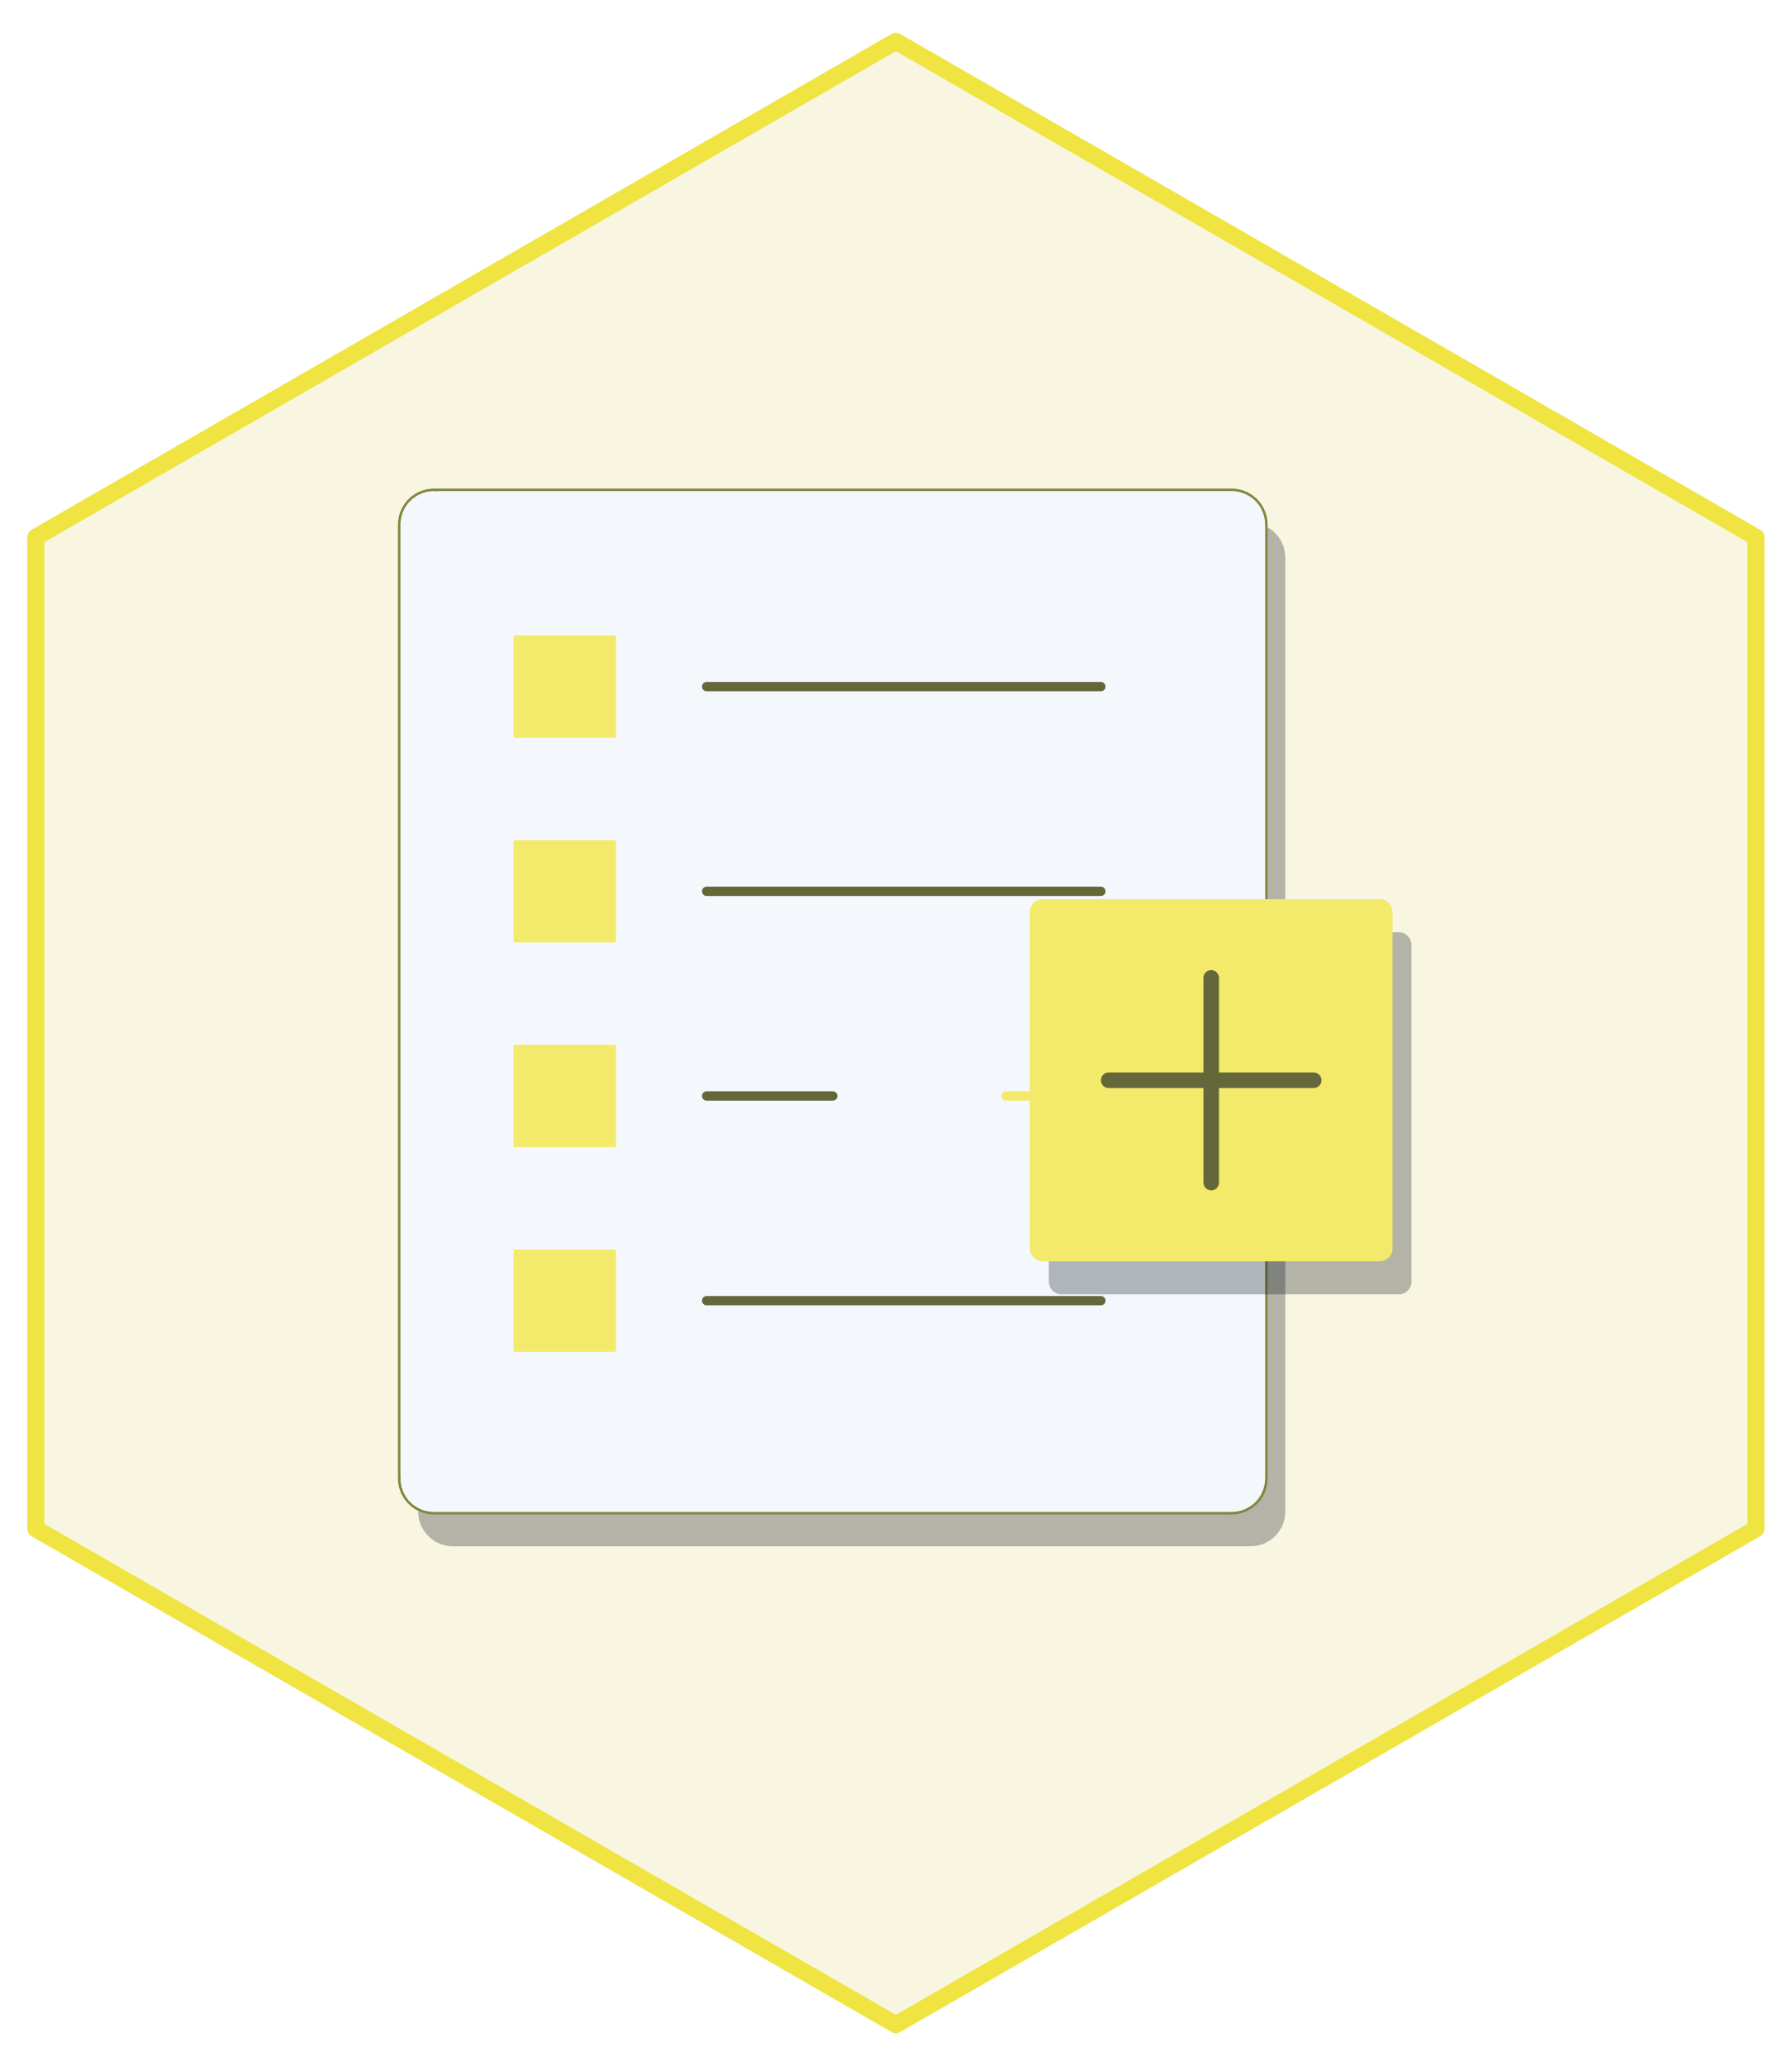
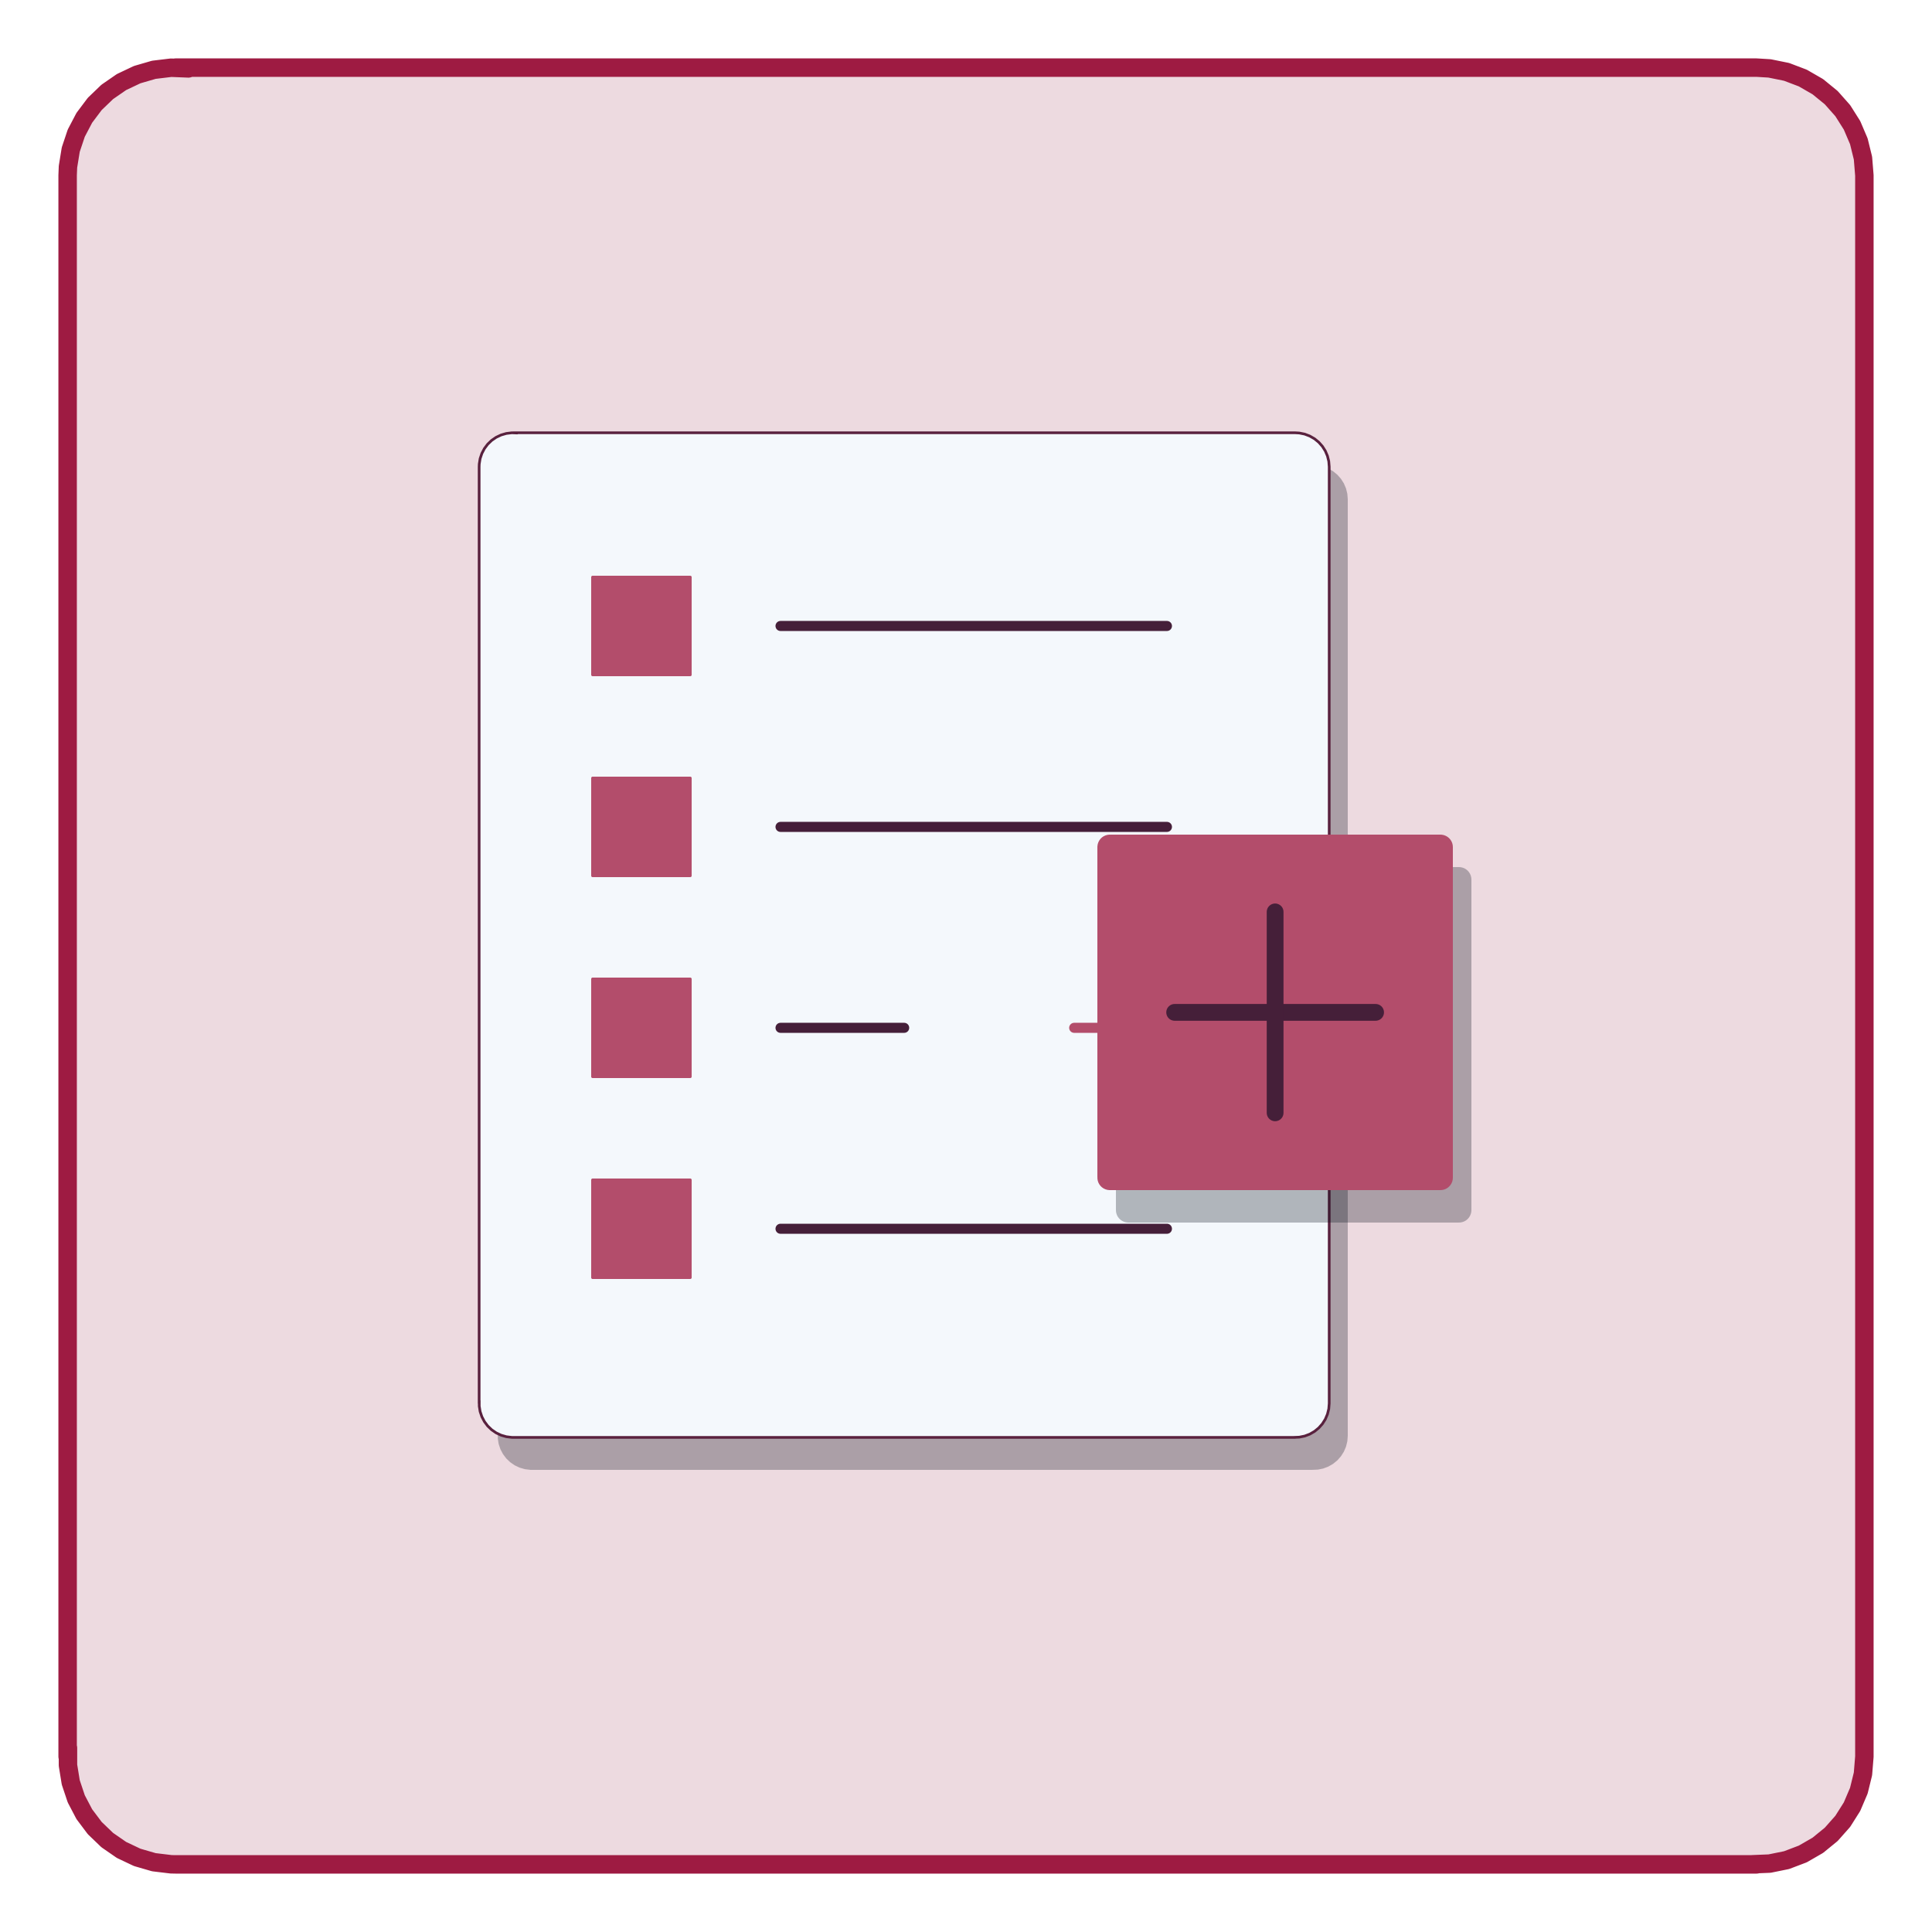
- <svg xmlns="http://www.w3.org/2000/svg" width="432" height="498" viewBox="0 0 432 498">
-   <path fill-rule="nonzero" fill="rgb(97.255%, 96.471%, 87.843%)" fill-opacity="1" stroke-width="4.125" stroke-linecap="round" stroke-linejoin="round" stroke="rgb(94.118%, 89.412%, 25.882%)" stroke-opacity="1" stroke-miterlimit="10" d="M 216 9.961 L 423.359 129.48 L 423.359 368.52 L 216 488.039 L 8.641 368.52 L 8.641 129.48 Z M 216 9.961 " />
-   <path fill-rule="nonzero" fill="rgb(1.176%, 3.922%, 7.059%)" fill-opacity="0.278" d="M 109.176 372.727 L 301.535 372.727 L 301.199 372.719 L 302.543 372.664 L 303.863 372.395 L 305.121 371.918 L 306.285 371.246 L 307.328 370.395 L 308.223 369.387 L 308.941 368.25 L 309.469 367.012 L 309.793 365.703 L 309.898 364.363 L 309.898 134.398 L 309.793 133.055 L 309.469 131.75 L 308.941 130.512 L 308.223 129.371 L 307.328 128.363 L 306.285 127.516 L 305.121 126.84 L 303.863 126.363 L 302.543 126.094 L 301.535 126.035 L 109.176 126.035 L 110.184 126.094 L 108.84 126.039 L 107.504 126.203 L 106.211 126.578 L 104.992 127.152 L 103.887 127.918 L 102.914 128.852 L 102.105 129.926 L 101.48 131.117 L 101.055 132.395 L 100.84 133.723 L 100.812 134.398 L 100.812 364.363 L 100.84 363.688 L 100.84 365.035 L 101.055 366.363 L 101.48 367.641 L 102.105 368.832 L 102.914 369.91 L 103.887 370.84 L 104.992 371.605 L 106.211 372.184 L 107.504 372.559 L 108.84 372.719 Z M 109.176 372.727 " />
-   <path fill-rule="nonzero" fill="rgb(95.686%, 97.255%, 98.824%)" fill-opacity="1" stroke-width="0.6" stroke-linecap="round" stroke-linejoin="round" stroke="rgb(50.98%, 52.549%, 24.314%)" stroke-opacity="1" stroke-miterlimit="10" d="M 104.613 364.754 L 296.973 364.754 L 296.637 364.75 L 297.98 364.695 L 299.301 364.426 L 300.559 363.949 L 301.727 363.273 L 302.77 362.426 L 303.66 361.418 L 304.379 360.277 L 304.906 359.039 L 305.23 357.734 L 305.336 356.391 L 305.336 126.426 L 305.23 125.086 L 304.906 123.777 L 304.379 122.539 L 303.66 121.402 L 302.77 120.395 L 301.727 119.543 L 300.559 118.871 L 299.301 118.395 L 297.98 118.125 L 296.973 118.062 L 104.613 118.062 L 105.621 118.125 L 104.277 118.07 L 102.941 118.23 L 101.648 118.605 L 100.43 119.184 L 99.324 119.949 L 98.352 120.879 L 97.543 121.957 L 96.918 123.148 L 96.492 124.426 L 96.277 125.754 L 96.25 126.426 L 96.25 356.391 L 96.277 355.719 L 96.277 357.066 L 96.492 358.395 L 96.918 359.672 L 97.543 360.863 L 98.352 361.938 L 99.324 362.871 L 100.43 363.637 L 101.648 364.211 L 102.941 364.586 L 104.277 364.75 Z M 104.613 364.754 " />
-   <path fill-rule="nonzero" fill="rgb(95.294%, 91.373%, 41.961%)" fill-opacity="1" d="M 124.156 177.84 L 148.176 177.84 L 148.164 177.84 L 148.219 177.836 L 148.273 177.824 L 148.324 177.805 L 148.371 177.777 L 148.414 177.742 L 148.453 177.699 L 148.48 177.652 L 148.504 177.602 L 148.516 177.547 L 148.523 177.492 L 148.523 153.516 L 148.516 153.461 L 148.504 153.406 L 148.48 153.355 L 148.453 153.309 L 148.414 153.266 L 148.371 153.23 L 148.324 153.203 L 148.273 153.184 L 148.219 153.172 L 148.176 153.168 L 124.156 153.168 L 124.199 153.172 L 124.145 153.168 L 124.086 153.176 L 124.035 153.191 L 123.984 153.215 L 123.938 153.246 L 123.898 153.285 L 123.863 153.332 L 123.84 153.379 L 123.82 153.434 L 123.812 153.488 L 123.812 177.492 L 123.812 177.465 L 123.812 177.52 L 123.82 177.574 L 123.84 177.629 L 123.863 177.68 L 123.898 177.723 L 123.938 177.762 L 123.984 177.793 L 124.035 177.816 L 124.086 177.832 L 124.145 177.84 Z M 124.156 177.84 " />
-   <path fill="none" stroke-width="2.25" stroke-linecap="round" stroke-linejoin="round" stroke="rgb(38.824%, 40.392%, 22.353%)" stroke-opacity="1" stroke-miterlimit="10" d="M 170.379 165.504 L 265.422 165.504 " />
-   <path fill-rule="nonzero" fill="rgb(95.294%, 91.373%, 41.961%)" fill-opacity="1" d="M 124.156 227.176 L 148.176 227.176 L 148.164 227.176 L 148.219 227.176 L 148.273 227.164 L 148.324 227.145 L 148.371 227.117 L 148.414 227.082 L 148.453 227.039 L 148.48 226.992 L 148.504 226.941 L 148.516 226.887 L 148.523 226.832 L 148.523 202.852 L 148.516 202.797 L 148.504 202.742 L 148.48 202.691 L 148.453 202.645 L 148.414 202.605 L 148.371 202.57 L 148.324 202.543 L 148.273 202.523 L 148.219 202.512 L 148.176 202.508 L 124.156 202.508 L 124.199 202.512 L 124.145 202.508 L 124.086 202.516 L 124.035 202.531 L 123.984 202.555 L 123.938 202.586 L 123.898 202.625 L 123.863 202.668 L 123.84 202.719 L 123.82 202.77 L 123.812 202.824 L 123.812 226.832 L 123.812 226.805 L 123.812 226.859 L 123.82 226.914 L 123.84 226.969 L 123.863 227.016 L 123.898 227.062 L 123.938 227.098 L 123.984 227.133 L 124.035 227.156 L 124.086 227.172 L 124.145 227.176 Z M 124.156 227.176 " />
-   <path fill="none" stroke-width="2.25" stroke-linecap="round" stroke-linejoin="round" stroke="rgb(38.824%, 40.392%, 22.353%)" stroke-opacity="1" stroke-miterlimit="10" d="M 170.379 214.844 L 265.422 214.844 " />
-   <path fill-rule="nonzero" fill="rgb(95.294%, 91.373%, 41.961%)" fill-opacity="1" d="M 124.156 276.516 L 148.176 276.516 L 148.164 276.516 L 148.219 276.512 L 148.273 276.504 L 148.324 276.48 L 148.371 276.453 L 148.414 276.418 L 148.453 276.379 L 148.48 276.332 L 148.504 276.281 L 148.516 276.227 L 148.523 276.172 L 148.523 252.191 L 148.516 252.137 L 148.504 252.082 L 148.48 252.031 L 148.453 251.984 L 148.414 251.941 L 148.371 251.906 L 148.324 251.879 L 148.273 251.859 L 148.219 251.848 L 124.156 251.848 L 124.199 251.848 L 124.145 251.848 L 124.086 251.852 L 124.035 251.867 L 123.984 251.895 L 123.938 251.926 L 123.898 251.961 L 123.863 252.008 L 123.84 252.055 L 123.82 252.109 L 123.812 252.164 L 123.812 276.172 L 123.812 276.141 L 123.812 276.199 L 123.82 276.254 L 123.84 276.305 L 123.863 276.355 L 123.898 276.398 L 123.938 276.438 L 123.984 276.469 L 124.035 276.492 L 124.086 276.508 L 124.145 276.516 Z M 124.156 276.516 " />
-   <path fill="none" stroke-width="2.25" stroke-linecap="round" stroke-linejoin="round" stroke="rgb(38.824%, 40.392%, 22.353%)" stroke-opacity="1" stroke-miterlimit="10" d="M 170.379 264.18 L 200.793 264.18 " />
-   <path fill-rule="nonzero" fill="rgb(95.294%, 91.373%, 41.961%)" fill-opacity="1" d="M 124.156 325.855 L 148.176 325.855 L 148.164 325.855 L 148.219 325.852 L 148.273 325.84 L 148.324 325.82 L 148.371 325.793 L 148.414 325.758 L 148.453 325.715 L 148.48 325.668 L 148.504 325.617 L 148.516 325.562 L 148.523 325.508 L 148.523 301.531 L 148.516 301.477 L 148.504 301.422 L 148.48 301.371 L 148.453 301.324 L 148.414 301.281 L 148.371 301.246 L 148.324 301.219 L 148.273 301.199 L 148.219 301.188 L 148.176 301.184 L 124.156 301.184 L 124.199 301.188 L 124.145 301.184 L 124.086 301.191 L 124.035 301.207 L 123.984 301.23 L 123.938 301.262 L 123.898 301.301 L 123.863 301.348 L 123.84 301.395 L 123.82 301.449 L 123.812 301.504 L 123.812 325.508 L 123.812 325.48 L 123.812 325.535 L 123.82 325.59 L 123.84 325.645 L 123.863 325.695 L 123.898 325.738 L 123.938 325.777 L 123.984 325.809 L 124.035 325.832 L 124.086 325.848 L 124.145 325.855 Z M 124.156 325.855 " />
-   <path fill="none" stroke-width="2.25" stroke-linecap="round" stroke-linejoin="round" stroke="rgb(38.824%, 40.392%, 22.353%)" stroke-opacity="1" stroke-miterlimit="10" d="M 170.379 313.52 L 265.422 313.52 " />
-   <path fill-rule="nonzero" fill="rgb(1.176%, 3.922%, 7.059%)" fill-opacity="0.278" d="M 255.93 312 L 337.258 312 L 337.133 312 L 337.625 311.98 L 338.105 311.879 L 338.566 311.707 L 338.992 311.461 L 339.375 311.148 L 339.699 310.781 L 339.961 310.367 L 340.156 309.914 L 340.273 309.438 L 340.312 308.945 L 340.312 227.766 L 340.273 227.273 L 340.156 226.797 L 339.961 226.344 L 339.699 225.93 L 339.375 225.562 L 338.992 225.25 L 338.566 225.004 L 338.105 224.832 L 337.625 224.734 L 337.258 224.711 L 255.93 224.711 L 256.301 224.734 L 255.809 224.711 L 255.32 224.773 L 254.848 224.91 L 254.402 225.121 L 254 225.398 L 253.645 225.738 L 253.348 226.133 L 253.121 226.566 L 252.965 227.035 L 252.887 227.52 L 252.875 227.766 L 252.875 308.945 L 252.887 308.699 L 252.887 309.191 L 252.965 309.676 L 253.121 310.145 L 253.348 310.578 L 253.645 310.973 L 254 311.312 L 254.402 311.594 L 254.848 311.805 L 255.32 311.941 L 255.809 312 Z M 255.93 312 " />
-   <path fill-rule="nonzero" fill="rgb(95.294%, 91.373%, 41.961%)" fill-opacity="1" d="M 251.367 304.031 L 332.695 304.031 L 332.57 304.027 L 333.062 304.008 L 333.547 303.91 L 334.004 303.738 L 334.43 303.492 L 334.812 303.18 L 335.137 302.812 L 335.402 302.395 L 335.594 301.945 L 335.711 301.465 L 335.75 300.977 L 335.75 219.797 L 335.711 219.305 L 335.594 218.828 L 335.402 218.375 L 335.137 217.961 L 334.812 217.594 L 334.43 217.281 L 334.004 217.035 L 333.547 216.859 L 333.062 216.762 L 332.695 216.738 L 251.367 216.738 L 251.738 216.762 L 251.246 216.742 L 250.758 216.801 L 250.285 216.938 L 249.84 217.148 L 249.438 217.43 L 249.082 217.77 L 248.785 218.164 L 248.559 218.598 L 248.402 219.062 L 248.324 219.551 L 248.312 219.797 L 248.312 300.977 L 248.324 300.73 L 248.324 301.223 L 248.402 301.707 L 248.559 302.172 L 248.785 302.609 L 249.082 303.004 L 249.438 303.344 L 249.84 303.621 L 250.285 303.832 L 250.758 303.969 L 251.246 304.027 Z M 251.367 304.031 " />
-   <path fill="none" stroke-width="3.75" stroke-linecap="round" stroke-linejoin="round" stroke="rgb(38.824%, 40.392%, 22.353%)" stroke-opacity="1" stroke-miterlimit="10" d="M 267.32 260.387 L 316.742 260.387 " />
-   <path fill="none" stroke-width="3.75" stroke-linecap="round" stroke-linejoin="round" stroke="rgb(38.824%, 40.392%, 22.353%)" stroke-opacity="1" stroke-miterlimit="10" d="M 292.031 285.055 L 292.031 235.715 " />
-   <path fill="none" stroke-width="2.25" stroke-linecap="round" stroke-linejoin="round" stroke="rgb(95.294%, 91.373%, 41.961%)" stroke-opacity="1" stroke-dasharray="9 9" stroke-miterlimit="10" d="M 242.609 264.18 L 254.016 264.18 " />
+ <svg xmlns="http://www.w3.org/2000/svg" width="432pt" height="432pt" viewBox="0 0 432 432">
+   <path fill-rule="nonzero" fill="rgb(92.941%, 85.49%, 87.843%)" fill-opacity="1" stroke-width="4.125" stroke-linecap="round" stroke-linejoin="round" stroke="rgb(61.961%, 10.588%, 25.882%)" stroke-opacity="1" stroke-miterlimit="10" d="M 39.227 416.879 L 392.773 416.879 L 391.805 416.859 L 395.68 416.703 L 399.48 415.93 L 403.109 414.551 L 406.469 412.613 L 409.473 410.16 L 412.047 407.254 L 414.117 403.977 L 415.641 400.406 L 416.566 396.641 L 416.879 392.773 L 416.879 39.227 L 416.566 35.359 L 415.641 31.594 L 414.117 28.023 L 412.047 24.746 L 409.473 21.84 L 406.469 19.387 L 403.109 17.449 L 399.48 16.07 L 395.68 15.297 L 392.773 15.121 L 39.227 15.121 L 42.133 15.297 L 38.254 15.141 L 34.402 15.605 L 30.676 16.688 L 27.172 18.348 L 23.98 20.555 L 21.184 23.242 L 18.852 26.344 L 17.051 29.777 L 15.82 33.457 L 15.199 37.285 L 15.121 39.227 L 15.121 392.773 L 15.199 390.836 L 15.199 394.715 L 15.82 398.543 L 17.051 402.223 L 18.852 405.656 L 21.184 408.758 L 23.98 411.445 L 27.172 413.652 L 30.676 415.312 L 34.402 416.395 L 38.254 416.859 Z M 39.227 416.879 " />
+   <path fill-rule="nonzero" fill="rgb(1.176%, 3.922%, 7.059%)" fill-opacity="0.278" d="M 118.887 328.664 L 293.762 328.664 L 293.453 328.66 L 294.676 328.609 L 295.875 328.367 L 297.02 327.93 L 298.078 327.32 L 299.027 326.547 L 299.84 325.629 L 300.492 324.598 L 300.973 323.469 L 301.266 322.281 L 301.363 321.062 L 301.363 111.629 L 301.266 110.41 L 300.973 109.223 L 300.492 108.094 L 299.84 107.062 L 299.027 106.145 L 298.078 105.371 L 297.02 104.758 L 295.875 104.324 L 294.676 104.082 L 293.762 104.027 L 118.887 104.027 L 119.805 104.082 L 118.582 104.031 L 117.367 104.18 L 116.191 104.52 L 115.086 105.043 L 114.078 105.738 L 113.195 106.586 L 112.461 107.566 L 111.891 108.648 L 111.504 109.809 L 111.309 111.016 L 111.281 111.629 L 111.281 321.062 L 111.309 320.449 L 111.309 321.676 L 111.504 322.883 L 111.891 324.043 L 112.461 325.125 L 113.195 326.105 L 114.078 326.953 L 115.086 327.648 L 116.191 328.172 L 117.367 328.512 L 118.582 328.66 Z M 118.887 328.664 " />
+   <path fill-rule="nonzero" fill="rgb(95.686%, 97.255%, 98.824%)" fill-opacity="1" stroke-width="0.6" stroke-linecap="round" stroke-linejoin="round" stroke="rgb(34.902%, 12.941%, 24.314%)" stroke-opacity="1" stroke-miterlimit="10" d="M 114.738 321.406 L 289.613 321.406 L 289.309 321.402 L 290.527 321.352 L 291.727 321.109 L 292.871 320.676 L 293.934 320.062 L 294.879 319.289 L 295.691 318.371 L 296.344 317.34 L 296.824 316.211 L 297.117 315.023 L 297.215 313.805 L 297.215 104.371 L 297.117 103.152 L 296.824 101.965 L 296.344 100.836 L 295.691 99.805 L 294.879 98.887 L 293.934 98.113 L 292.871 97.504 L 291.727 97.066 L 290.527 96.824 L 289.613 96.77 L 114.738 96.77 L 115.656 96.824 L 114.434 96.773 L 113.219 96.922 L 112.043 97.262 L 110.938 97.785 L 109.93 98.48 L 109.047 99.328 L 108.312 100.309 L 107.746 101.391 L 107.355 102.551 L 107.16 103.758 L 107.137 104.371 L 107.137 313.805 L 107.16 313.191 L 107.16 314.418 L 107.355 315.625 L 107.746 316.785 L 108.312 317.867 L 109.047 318.848 L 109.93 319.695 L 110.938 320.391 L 112.043 320.914 L 113.219 321.254 L 114.434 321.402 Z M 114.738 321.406 " />
+   <path fill-rule="nonzero" fill="rgb(70.196%, 30.196%, 41.961%)" fill-opacity="1" d="M 132.508 151.199 L 154.34 151.199 L 154.328 151.199 L 154.379 151.199 L 154.43 151.188 L 154.477 151.168 L 154.52 151.145 L 154.559 151.113 L 154.594 151.074 L 154.621 151.031 L 154.641 150.984 L 154.652 150.938 L 154.656 150.887 L 154.656 129.051 L 154.652 129 L 154.641 128.949 L 154.621 128.906 L 154.594 128.863 L 154.559 128.824 L 154.52 128.793 L 154.477 128.766 L 154.43 128.75 L 154.379 128.738 L 154.34 128.734 L 132.508 128.734 L 132.543 128.738 L 132.492 128.734 L 132.445 128.742 L 132.395 128.758 L 132.348 128.777 L 132.309 128.809 L 132.27 128.844 L 132.242 128.883 L 132.219 128.926 L 132.199 128.977 L 132.191 129.023 L 132.191 150.887 L 132.191 150.859 L 132.191 150.91 L 132.199 150.961 L 132.219 151.008 L 132.242 151.055 L 132.27 151.094 L 132.309 151.129 L 132.348 151.156 L 132.395 151.18 L 132.445 151.195 L 132.492 151.199 Z M 132.508 151.199 " />
+   <path fill="none" stroke-width="2.25" stroke-linecap="round" stroke-linejoin="round" stroke="rgb(27.059%, 12.157%, 22.353%)" stroke-opacity="1" stroke-miterlimit="10" d="M 174.527 139.969 L 260.93 139.969 " />
+   <path fill-rule="nonzero" fill="rgb(70.196%, 30.196%, 41.961%)" fill-opacity="1" d="M 132.508 196.129 L 154.34 196.129 L 154.328 196.129 L 154.379 196.125 L 154.43 196.117 L 154.477 196.098 L 154.52 196.074 L 154.559 196.039 L 154.594 196.004 L 154.621 195.961 L 154.641 195.914 L 154.652 195.863 L 154.656 195.812 L 154.656 173.977 L 154.652 173.93 L 154.641 173.879 L 154.621 173.832 L 154.594 173.789 L 154.559 173.75 L 154.52 173.719 L 154.477 173.695 L 154.43 173.676 L 154.379 173.668 L 154.34 173.664 L 132.508 173.664 L 132.543 173.668 L 132.492 173.664 L 132.445 173.672 L 132.395 173.684 L 132.348 173.707 L 132.309 173.734 L 132.27 173.77 L 132.242 173.809 L 132.219 173.855 L 132.199 173.902 L 132.191 173.953 L 132.191 195.812 L 132.191 195.789 L 132.191 195.84 L 132.199 195.891 L 132.219 195.938 L 132.242 195.98 L 132.27 196.023 L 132.309 196.059 L 132.348 196.086 L 132.395 196.109 L 132.445 196.121 L 132.492 196.129 Z M 132.508 196.129 " />
+   <path fill="none" stroke-width="2.25" stroke-linecap="round" stroke-linejoin="round" stroke="rgb(27.059%, 12.157%, 22.353%)" stroke-opacity="1" stroke-miterlimit="10" d="M 174.527 184.895 L 260.93 184.895 " />
+   <path fill-rule="nonzero" fill="rgb(70.196%, 30.196%, 41.961%)" fill-opacity="1" d="M 132.508 241.055 L 154.34 241.055 L 154.328 241.055 L 154.379 241.055 L 154.43 241.043 L 154.477 241.027 L 154.52 241 L 154.559 240.969 L 154.594 240.93 L 154.621 240.887 L 154.641 240.84 L 154.652 240.793 L 154.656 240.742 L 154.656 218.906 L 154.652 218.855 L 154.641 218.809 L 154.621 218.762 L 154.594 218.719 L 154.559 218.68 L 154.52 218.648 L 154.477 218.621 L 154.43 218.605 L 154.379 218.594 L 132.508 218.594 L 132.543 218.594 L 132.492 218.594 L 132.445 218.598 L 132.395 218.613 L 132.348 218.633 L 132.309 218.664 L 132.27 218.699 L 132.242 218.738 L 132.219 218.785 L 132.199 218.832 L 132.191 218.883 L 132.191 240.742 L 132.191 240.715 L 132.191 240.766 L 132.199 240.816 L 132.219 240.863 L 132.242 240.91 L 132.27 240.949 L 132.309 240.984 L 132.348 241.016 L 132.395 241.035 L 132.445 241.051 L 132.492 241.055 Z M 132.508 241.055 " />
+   <path fill="none" stroke-width="2.25" stroke-linecap="round" stroke-linejoin="round" stroke="rgb(27.059%, 12.157%, 22.353%)" stroke-opacity="1" stroke-miterlimit="10" d="M 174.527 229.824 L 202.176 229.824 " />
+   <path fill-rule="nonzero" fill="rgb(70.196%, 30.196%, 41.961%)" fill-opacity="1" d="M 132.508 285.984 L 154.34 285.984 L 154.328 285.984 L 154.379 285.98 L 154.43 285.973 L 154.477 285.953 L 154.52 285.93 L 154.559 285.895 L 154.594 285.859 L 154.621 285.816 L 154.641 285.77 L 154.652 285.719 L 154.656 285.668 L 154.656 263.836 L 154.652 263.785 L 154.641 263.734 L 154.621 263.688 L 154.594 263.645 L 154.559 263.609 L 154.52 263.574 L 154.477 263.551 L 154.43 263.531 L 154.379 263.523 L 154.34 263.52 L 132.508 263.52 L 132.543 263.523 L 132.492 263.52 L 132.445 263.527 L 132.395 263.539 L 132.348 263.562 L 132.309 263.59 L 132.27 263.625 L 132.242 263.668 L 132.219 263.711 L 132.199 263.758 L 132.191 263.809 L 132.191 285.668 L 132.191 285.645 L 132.191 285.695 L 132.199 285.746 L 132.219 285.793 L 132.242 285.836 L 132.27 285.879 L 132.309 285.914 L 132.348 285.941 L 132.395 285.965 L 132.445 285.977 L 132.492 285.984 Z M 132.508 285.984 " />
+   <path fill="none" stroke-width="2.25" stroke-linecap="round" stroke-linejoin="round" stroke="rgb(27.059%, 12.157%, 22.353%)" stroke-opacity="1" stroke-miterlimit="10" d="M 174.527 274.754 L 260.93 274.754 " />
+   <path fill-rule="nonzero" fill="rgb(1.176%, 3.922%, 7.059%)" fill-opacity="0.278" d="M 252.305 273.371 L 326.23 273.371 L 326.117 273.367 L 326.566 273.348 L 327.004 273.258 L 327.422 273.102 L 327.809 272.879 L 328.156 272.594 L 328.453 272.258 L 328.691 271.879 L 328.867 271.469 L 328.977 271.035 L 329.012 270.586 L 329.012 196.664 L 328.977 196.219 L 328.867 195.781 L 328.691 195.371 L 328.453 194.992 L 328.156 194.656 L 327.809 194.375 L 327.422 194.148 L 327.004 193.992 L 326.566 193.902 L 326.23 193.883 L 252.305 193.883 L 252.641 193.902 L 252.191 193.883 L 251.75 193.938 L 251.32 194.062 L 250.914 194.254 L 250.547 194.508 L 250.223 194.82 L 249.953 195.176 L 249.746 195.574 L 249.605 195.996 L 249.531 196.441 L 249.523 196.664 L 249.523 270.586 L 249.531 270.363 L 249.531 270.812 L 249.605 271.254 L 249.746 271.68 L 249.953 272.074 L 250.223 272.434 L 250.547 272.742 L 250.914 272.996 L 251.32 273.188 L 251.75 273.312 L 252.191 273.367 Z M 252.305 273.371 " />
+   <path fill-rule="nonzero" fill="rgb(70.196%, 30.196%, 41.961%)" fill-opacity="1" d="M 248.156 266.113 L 322.082 266.113 L 321.969 266.109 L 322.418 266.09 L 322.855 266.004 L 323.273 265.844 L 323.664 265.621 L 324.008 265.336 L 324.305 265 L 324.547 264.621 L 324.723 264.211 L 324.828 263.777 L 324.863 263.328 L 324.863 189.406 L 324.828 188.961 L 324.723 188.523 L 324.547 188.113 L 324.305 187.734 L 324.008 187.398 L 323.664 187.117 L 323.273 186.895 L 322.855 186.734 L 322.418 186.645 L 322.082 186.625 L 248.156 186.625 L 248.492 186.645 L 248.047 186.625 L 247.602 186.68 L 247.172 186.805 L 246.766 186.996 L 246.398 187.25 L 246.074 187.562 L 245.809 187.918 L 245.598 188.316 L 245.457 188.742 L 245.387 189.184 L 245.375 189.406 L 245.375 263.328 L 245.387 263.105 L 245.387 263.555 L 245.457 263.996 L 245.598 264.422 L 245.809 264.816 L 246.074 265.176 L 246.398 265.484 L 246.766 265.738 L 247.172 265.93 L 247.602 266.055 L 248.047 266.109 Z M 248.156 266.113 " />
+   <path fill="none" stroke-width="3.75" stroke-linecap="round" stroke-linejoin="round" stroke="rgb(27.059%, 12.157%, 22.353%)" stroke-opacity="1" stroke-miterlimit="10" d="M 262.656 226.367 L 307.586 226.367 " />
+   <path fill="none" stroke-width="3.75" stroke-linecap="round" stroke-linejoin="round" stroke="rgb(27.059%, 12.157%, 22.353%)" stroke-opacity="1" stroke-miterlimit="10" d="M 285.121 248.832 L 285.121 203.902 " />
+   <path fill="none" stroke-width="2.25" stroke-linecap="round" stroke-linejoin="round" stroke="rgb(70.196%, 30.196%, 41.961%)" stroke-opacity="1" stroke-dasharray="9 9" stroke-miterlimit="10" d="M 240.191 229.824 L 250.559 229.824 " />
</svg>
